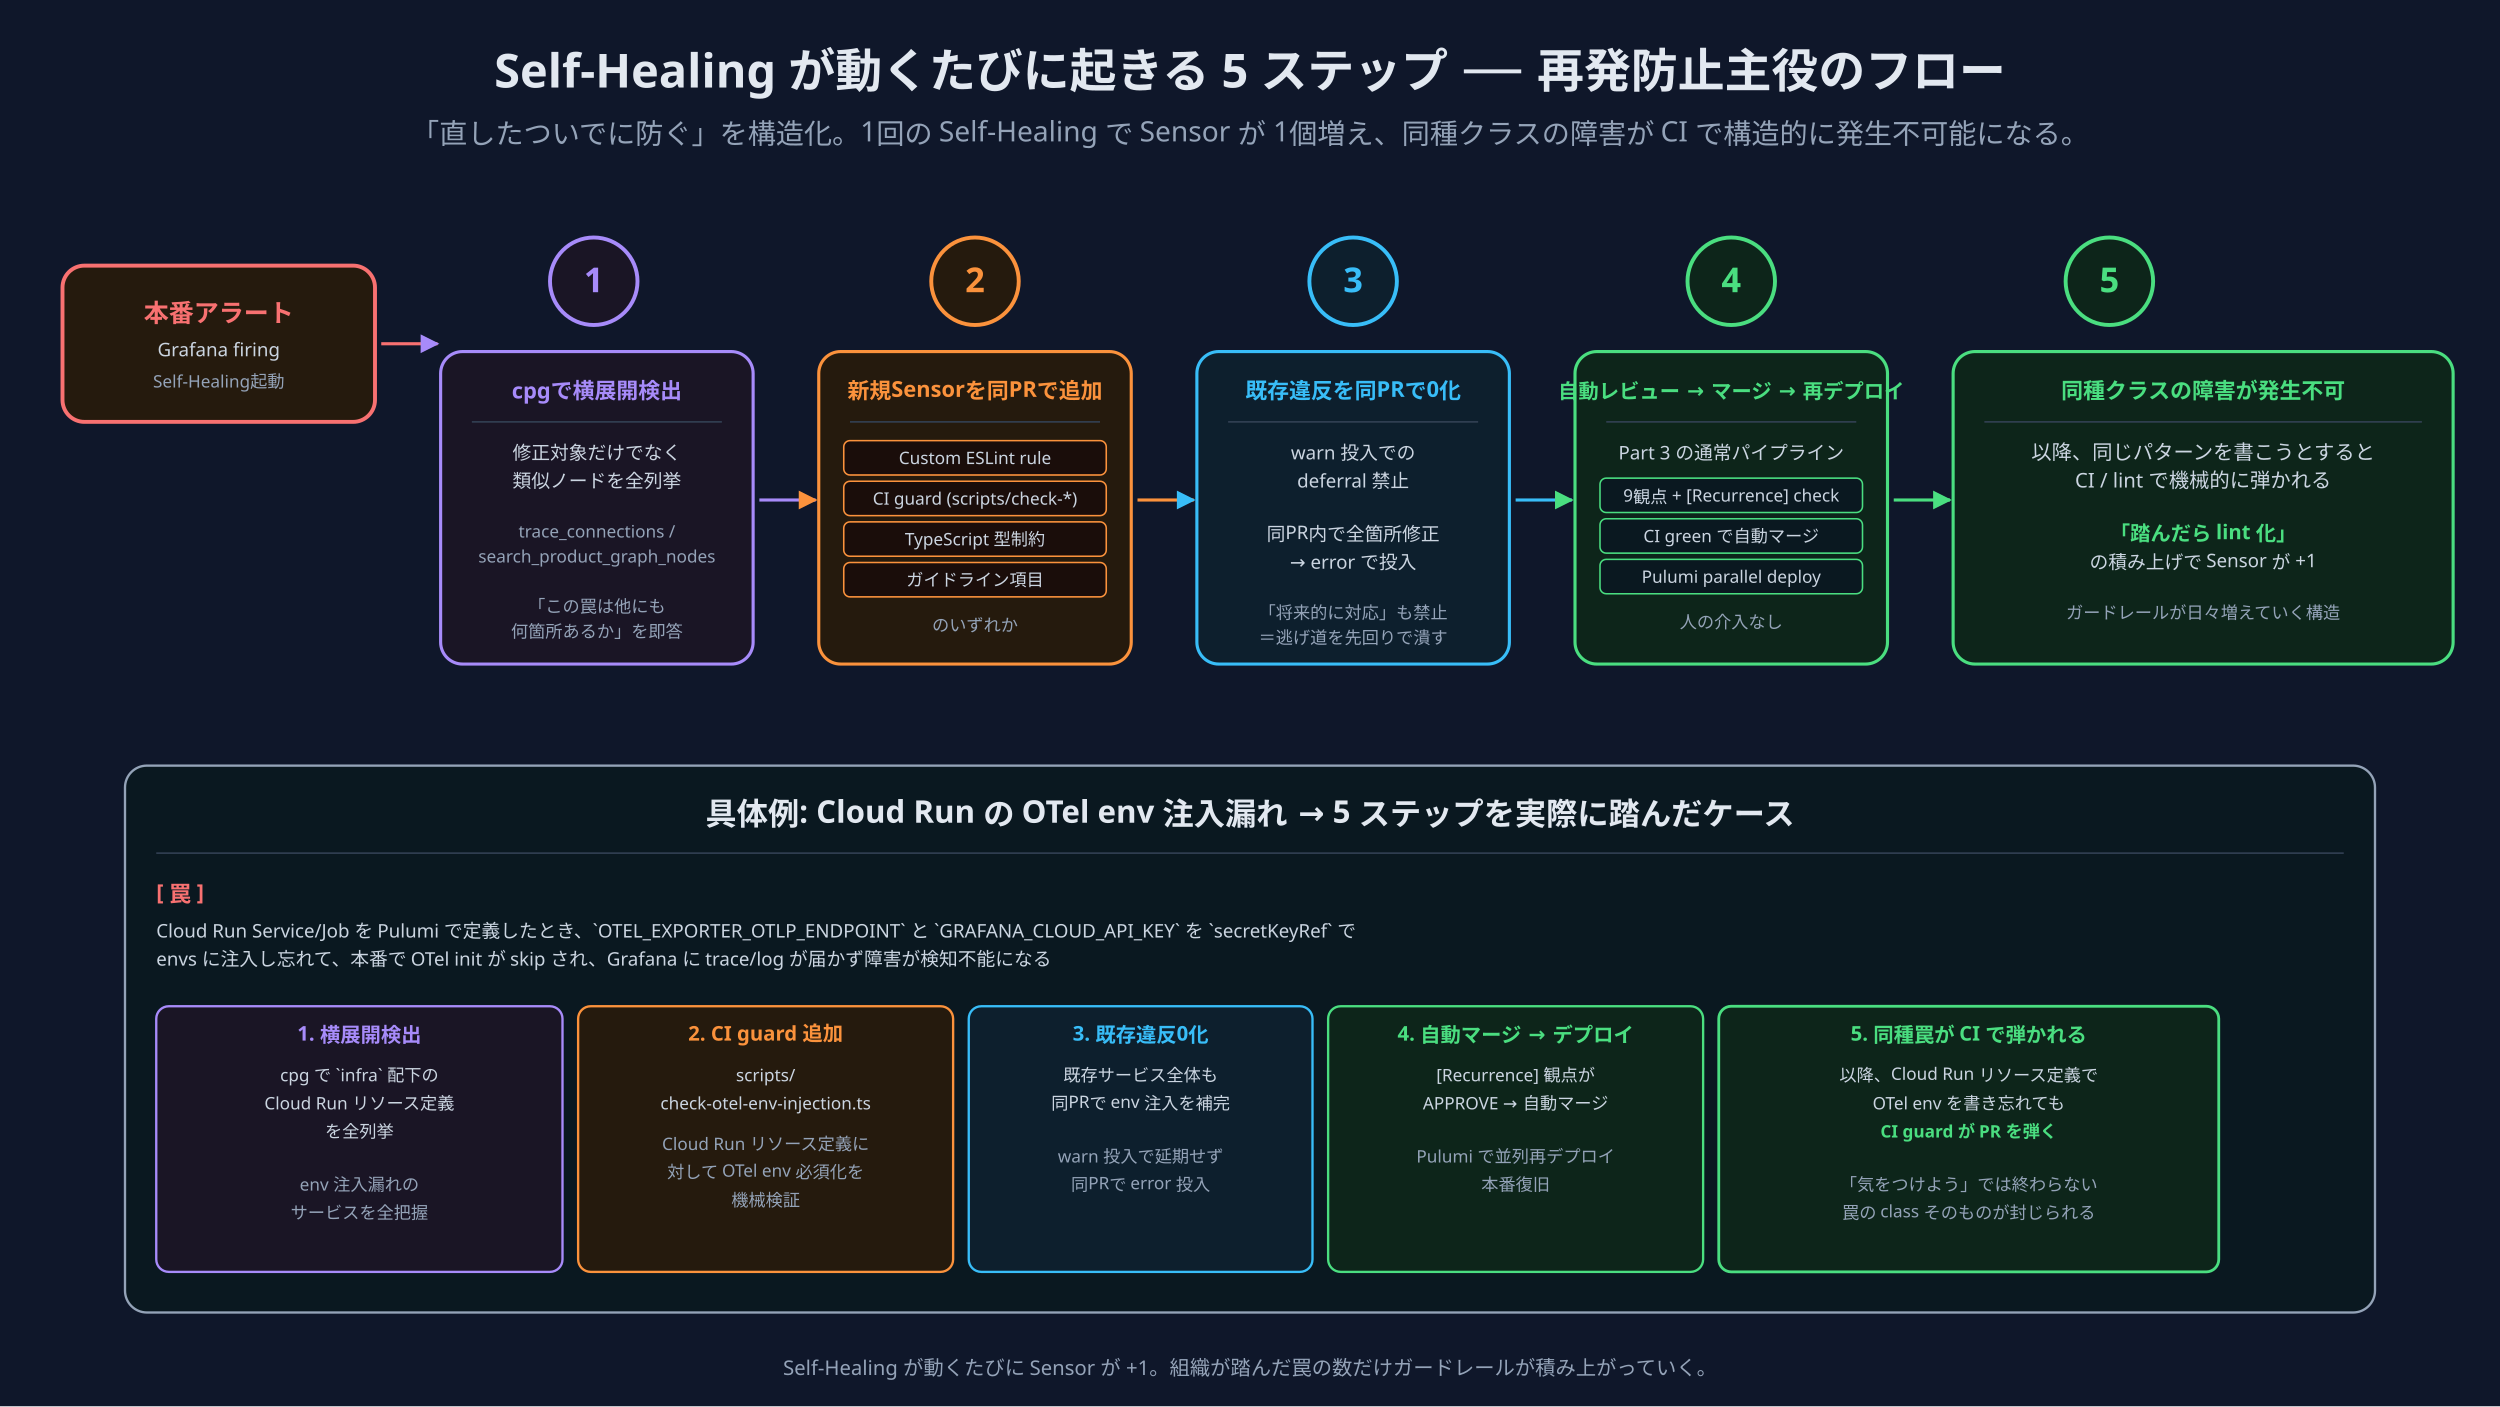
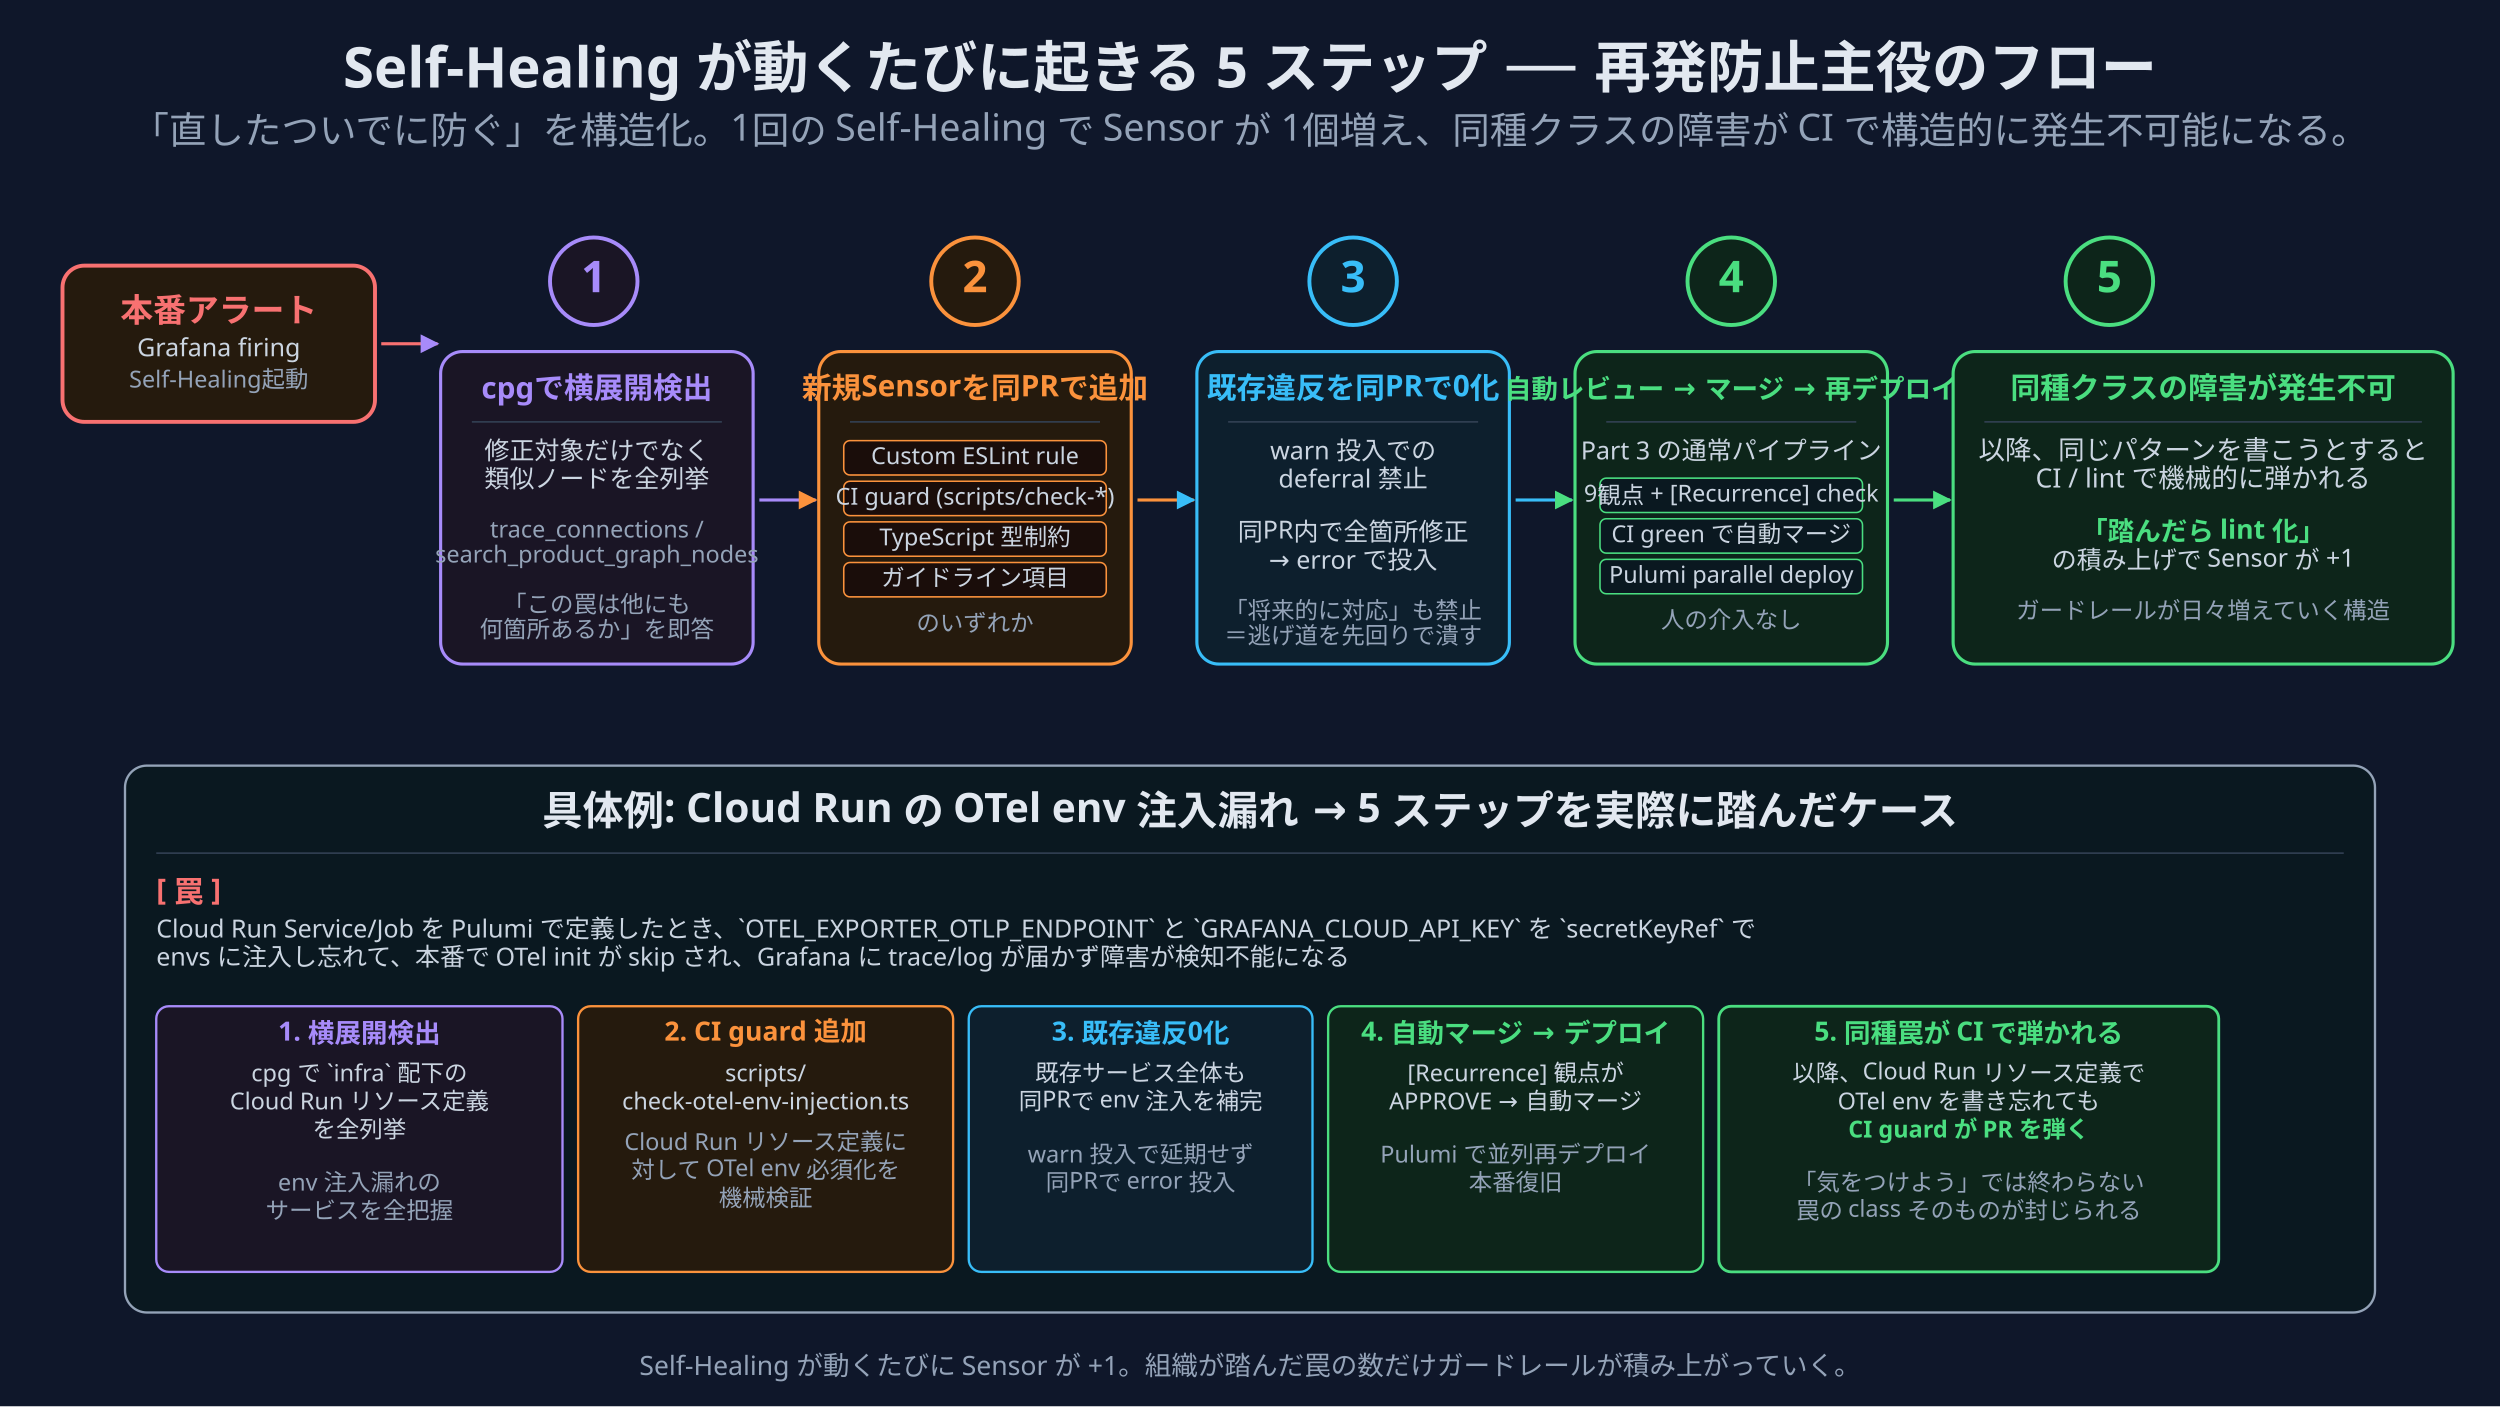
<svg xmlns="http://www.w3.org/2000/svg" width="1600" height="900" viewBox="0 0 1600 900">
  <rect width="1600" height="900" fill="#0f172a" />
  <defs>
    <marker id="a-94a3b8" viewBox="0 0 10 10" refX="9" refY="5" markerWidth="6" markerHeight="6" orient="auto-start-reverse">
      <path d="M 0 0 L 10 5 L 0 10 z" fill="#94a3b8" />
    </marker>
    <marker id="a-4ade80" viewBox="0 0 10 10" refX="9" refY="5" markerWidth="6" markerHeight="6" orient="auto-start-reverse">
      <path d="M 0 0 L 10 5 L 0 10 z" fill="#4ade80" />
    </marker>
    <marker id="a-38bdf8" viewBox="0 0 10 10" refX="9" refY="5" markerWidth="6" markerHeight="6" orient="auto-start-reverse">
      <path d="M 0 0 L 10 5 L 0 10 z" fill="#38bdf8" />
    </marker>
    <marker id="a-fb923c" viewBox="0 0 10 10" refX="9" refY="5" markerWidth="6" markerHeight="6" orient="auto-start-reverse">
      <path d="M 0 0 L 10 5 L 0 10 z" fill="#fb923c" />
    </marker>
    <marker id="a-a78bfa" viewBox="0 0 10 10" refX="9" refY="5" markerWidth="6" markerHeight="6" orient="auto-start-reverse">
      <path d="M 0 0 L 10 5 L 0 10 z" fill="#a78bfa" />
    </marker>
  </defs>
-   <text x="800" y="56" font-size="30" fill="#e2e8f0" text-anchor="middle" font-weight="bold" font-family="Noto Sans JP, sans-serif">Self-Healing が動くたびに起きる 5 ステップ ── 再発防止主役のフロー</text>
-   <text x="800" y="92" font-size="18" fill="#94a3b8" text-anchor="middle" font-family="Noto Sans JP, sans-serif">「直したついでに防ぐ」を構造化。1回の Self-Healing で Sensor が 1個増え、同種クラスの障害が CI で構造的に発生不可能になる。</text>
+   <text x="800" y="56" font-size="36" fill="#e2e8f0" text-anchor="middle" font-weight="bold" font-family="Noto Sans JP, sans-serif">Self-Healing が動くたびに起きる 5 ステップ ── 再発防止主役のフロー</text>
+   <text x="800" y="92" font-size="24" fill="#94a3b8" text-anchor="middle" font-family="Noto Sans JP, sans-serif">「直したついでに防ぐ」を構造化。1回の Self-Healing で Sensor が 1個増え、同種クラスの障害が CI で構造的に発生不可能になる。</text>
  <g font-family="Noto Sans JP, sans-serif">
    <rect x="40" y="170" width="200" height="100" rx="14" fill="#251a0d" stroke="#f87171" stroke-width="2.5" />
-     <text x="140" y="206" font-size="16" fill="#f87171" text-anchor="middle" font-weight="bold">本番アラート</text>
-     <text x="140" y="228" font-size="12" fill="#cbd5e1" text-anchor="middle">Grafana firing</text>
-     <text x="140" y="248" font-size="11" fill="#94a3b8" text-anchor="middle">Self-Healing起動</text>
+     <text x="140" y="206" font-size="21" fill="#f87171" text-anchor="middle" font-weight="bold">本番アラート</text>
+     <text x="140" y="228" font-size="16" fill="#cbd5e1" text-anchor="middle">Grafana firing</text>
+     <text x="140" y="248" font-size="15" fill="#94a3b8" text-anchor="middle">Self-Healing起動</text>
  </g>
  <line x1="244" y1="220" x2="280" y2="220" stroke="#f87171" stroke-width="2" marker-end="url(#a-a78bfa)" />
  <g font-family="Noto Sans JP, sans-serif">
    <circle cx="380" cy="180" r="28" fill="#1a1525" stroke="#a78bfa" stroke-width="2.5" />
-     <text x="380" y="187" font-size="22" fill="#a78bfa" text-anchor="middle" font-weight="bold">1</text>
+     <text x="380" y="187" font-size="28" fill="#a78bfa" text-anchor="middle" font-weight="bold">1</text>
    <rect x="282" y="225" width="200" height="200" rx="14" fill="#1a1525" stroke="#a78bfa" stroke-width="2" />
-     <text x="382" y="255" font-size="14" fill="#a78bfa" text-anchor="middle" font-weight="bold">cpgで横展開検出</text>
+     <text x="382" y="255" font-size="19" fill="#a78bfa" text-anchor="middle" font-weight="bold">cpgで横展開検出</text>
    <line x1="302" y1="270" x2="462" y2="270" stroke="#334155" stroke-width="1" />
-     <text x="382" y="294" font-size="12" fill="#cbd5e1" text-anchor="middle">修正対象だけでなく</text>
-     <text x="382" y="312" font-size="12" fill="#cbd5e1" text-anchor="middle">類似ノードを全列挙</text>
-     <text x="382" y="344" font-size="11" fill="#94a3b8" text-anchor="middle">trace_connections /</text>
-     <text x="382" y="360" font-size="11" fill="#94a3b8" text-anchor="middle">search_product_graph_nodes</text>
-     <text x="382" y="392" font-size="11" fill="#94a3b8" text-anchor="middle">「この罠は他にも</text>
-     <text x="382" y="408" font-size="11" fill="#94a3b8" text-anchor="middle">何箇所あるか」を即答</text>
+     <text x="382" y="294" font-size="16" fill="#cbd5e1" text-anchor="middle">修正対象だけでなく</text>
+     <text x="382" y="312" font-size="16" fill="#cbd5e1" text-anchor="middle">類似ノードを全列挙</text>
+     <text x="382" y="344" font-size="15" fill="#94a3b8" text-anchor="middle">trace_connections /</text>
+     <text x="382" y="360" font-size="15" fill="#94a3b8" text-anchor="middle">search_product_graph_nodes</text>
+     <text x="382" y="392" font-size="15" fill="#94a3b8" text-anchor="middle">「この罠は他にも</text>
+     <text x="382" y="408" font-size="15" fill="#94a3b8" text-anchor="middle">何箇所あるか」を即答</text>
  </g>
  <line x1="486" y1="320" x2="522" y2="320" stroke="#a78bfa" stroke-width="2" marker-end="url(#a-fb923c)" />
  <g font-family="Noto Sans JP, sans-serif">
    <circle cx="624" cy="180" r="28" fill="#251a0d" stroke="#fb923c" stroke-width="2.5" />
-     <text x="624" y="187" font-size="22" fill="#fb923c" text-anchor="middle" font-weight="bold">2</text>
+     <text x="624" y="187" font-size="28" fill="#fb923c" text-anchor="middle" font-weight="bold">2</text>
    <rect x="524" y="225" width="200" height="200" rx="14" fill="#251a0d" stroke="#fb923c" stroke-width="2" />
-     <text x="624" y="255" font-size="14" fill="#fb923c" text-anchor="middle" font-weight="bold">新規Sensorを同PRで追加</text>
+     <text x="624" y="255" font-size="19" fill="#fb923c" text-anchor="middle" font-weight="bold">新規Sensorを同PRで追加</text>
    <line x1="544" y1="270" x2="704" y2="270" stroke="#334155" stroke-width="1" />
    <rect x="540" y="282" width="168" height="22" rx="4" fill="#1a0d0a" stroke="#fb923c" stroke-width="1" />
-     <text x="624" y="297" font-size="11" fill="#cbd5e1" text-anchor="middle">Custom ESLint rule</text>
+     <text x="624" y="297" font-size="15" fill="#cbd5e1" text-anchor="middle">Custom ESLint rule</text>
    <rect x="540" y="308" width="168" height="22" rx="4" fill="#1a0d0a" stroke="#fb923c" stroke-width="1" />
-     <text x="624" y="323" font-size="11" fill="#cbd5e1" text-anchor="middle">CI guard (scripts/check-*)</text>
+     <text x="624" y="323" font-size="15" fill="#cbd5e1" text-anchor="middle">CI guard (scripts/check-*)</text>
    <rect x="540" y="334" width="168" height="22" rx="4" fill="#1a0d0a" stroke="#fb923c" stroke-width="1" />
-     <text x="624" y="349" font-size="11" fill="#cbd5e1" text-anchor="middle">TypeScript 型制約</text>
+     <text x="624" y="349" font-size="15" fill="#cbd5e1" text-anchor="middle">TypeScript 型制約</text>
    <rect x="540" y="360" width="168" height="22" rx="4" fill="#1a0d0a" stroke="#fb923c" stroke-width="1" />
-     <text x="624" y="375" font-size="11" fill="#cbd5e1" text-anchor="middle">ガイドライン項目</text>
-     <text x="624" y="404" font-size="11" fill="#94a3b8" text-anchor="middle">のいずれか</text>
+     <text x="624" y="375" font-size="15" fill="#cbd5e1" text-anchor="middle">ガイドライン項目</text>
+     <text x="624" y="404" font-size="15" fill="#94a3b8" text-anchor="middle">のいずれか</text>
  </g>
  <line x1="728" y1="320" x2="764" y2="320" stroke="#fb923c" stroke-width="2" marker-end="url(#a-38bdf8)" />
  <g font-family="Noto Sans JP, sans-serif">
    <circle cx="866" cy="180" r="28" fill="#0d1f2d" stroke="#38bdf8" stroke-width="2.5" />
-     <text x="866" y="187" font-size="22" fill="#38bdf8" text-anchor="middle" font-weight="bold">3</text>
+     <text x="866" y="187" font-size="28" fill="#38bdf8" text-anchor="middle" font-weight="bold">3</text>
    <rect x="766" y="225" width="200" height="200" rx="14" fill="#0d1f2d" stroke="#38bdf8" stroke-width="2" />
-     <text x="866" y="255" font-size="14" fill="#38bdf8" text-anchor="middle" font-weight="bold">既存違反を同PRで0化</text>
+     <text x="866" y="255" font-size="19" fill="#38bdf8" text-anchor="middle" font-weight="bold">既存違反を同PRで0化</text>
    <line x1="786" y1="270" x2="946" y2="270" stroke="#334155" stroke-width="1" />
-     <text x="866" y="294" font-size="12" fill="#cbd5e1" text-anchor="middle">warn 投入での</text>
-     <text x="866" y="312" font-size="12" fill="#cbd5e1" text-anchor="middle">deferral 禁止</text>
-     <text x="866" y="346" font-size="12" fill="#cbd5e1" text-anchor="middle">同PR内で全箇所修正</text>
-     <text x="866" y="364" font-size="12" fill="#cbd5e1" text-anchor="middle">→ error で投入</text>
-     <text x="866" y="396" font-size="11" fill="#94a3b8" text-anchor="middle">「将来的に対応」も禁止</text>
-     <text x="866" y="412" font-size="11" fill="#94a3b8" text-anchor="middle">＝逃げ道を先回りで潰す</text>
+     <text x="866" y="294" font-size="16" fill="#cbd5e1" text-anchor="middle">warn 投入での</text>
+     <text x="866" y="312" font-size="16" fill="#cbd5e1" text-anchor="middle">deferral 禁止</text>
+     <text x="866" y="346" font-size="16" fill="#cbd5e1" text-anchor="middle">同PR内で全箇所修正</text>
+     <text x="866" y="364" font-size="16" fill="#cbd5e1" text-anchor="middle">→ error で投入</text>
+     <text x="866" y="396" font-size="15" fill="#94a3b8" text-anchor="middle">「将来的に対応」も禁止</text>
+     <text x="866" y="412" font-size="15" fill="#94a3b8" text-anchor="middle">＝逃げ道を先回りで潰す</text>
  </g>
  <line x1="970" y1="320" x2="1006" y2="320" stroke="#38bdf8" stroke-width="2" marker-end="url(#a-4ade80)" />
  <g font-family="Noto Sans JP, sans-serif">
    <circle cx="1108" cy="180" r="28" fill="#0d251a" stroke="#4ade80" stroke-width="2.5" />
-     <text x="1108" y="187" font-size="22" fill="#4ade80" text-anchor="middle" font-weight="bold">4</text>
+     <text x="1108" y="187" font-size="28" fill="#4ade80" text-anchor="middle" font-weight="bold">4</text>
    <rect x="1008" y="225" width="200" height="200" rx="14" fill="#0d251a" stroke="#4ade80" stroke-width="2" />
-     <text x="1108" y="255" font-size="13" fill="#4ade80" text-anchor="middle" font-weight="bold">自動レビュー → マージ → 再デプロイ</text>
+     <text x="1108" y="255" font-size="17" fill="#4ade80" text-anchor="middle" font-weight="bold">自動レビュー → マージ → 再デプロイ</text>
    <line x1="1028" y1="270" x2="1188" y2="270" stroke="#334155" stroke-width="1" />
-     <text x="1108" y="294" font-size="12" fill="#cbd5e1" text-anchor="middle">Part 3 の通常パイプライン</text>
+     <text x="1108" y="294" font-size="16" fill="#cbd5e1" text-anchor="middle">Part 3 の通常パイプライン</text>
    <rect x="1024" y="306" width="168" height="22" rx="4" fill="#0a1820" stroke="#4ade80" stroke-width="1" />
-     <text x="1108" y="321" font-size="11" fill="#cbd5e1" text-anchor="middle">9観点 + [Recurrence] check</text>
+     <text x="1108" y="321" font-size="15" fill="#cbd5e1" text-anchor="middle">9観点 + [Recurrence] check</text>
    <rect x="1024" y="332" width="168" height="22" rx="4" fill="#0a1820" stroke="#4ade80" stroke-width="1" />
-     <text x="1108" y="347" font-size="11" fill="#cbd5e1" text-anchor="middle">CI green で自動マージ</text>
+     <text x="1108" y="347" font-size="15" fill="#cbd5e1" text-anchor="middle">CI green で自動マージ</text>
    <rect x="1024" y="358" width="168" height="22" rx="4" fill="#0a1820" stroke="#4ade80" stroke-width="1" />
-     <text x="1108" y="373" font-size="11" fill="#cbd5e1" text-anchor="middle">Pulumi parallel deploy</text>
-     <text x="1108" y="402" font-size="11" fill="#94a3b8" text-anchor="middle">人の介入なし</text>
+     <text x="1108" y="373" font-size="15" fill="#cbd5e1" text-anchor="middle">Pulumi parallel deploy</text>
+     <text x="1108" y="402" font-size="15" fill="#94a3b8" text-anchor="middle">人の介入なし</text>
  </g>
  <line x1="1212" y1="320" x2="1248" y2="320" stroke="#4ade80" stroke-width="2" marker-end="url(#a-4ade80)" />
  <g font-family="Noto Sans JP, sans-serif">
    <circle cx="1350" cy="180" r="28" fill="#0d251a" stroke="#4ade80" stroke-width="2.5" />
-     <text x="1350" y="187" font-size="22" fill="#4ade80" text-anchor="middle" font-weight="bold">5</text>
+     <text x="1350" y="187" font-size="28" fill="#4ade80" text-anchor="middle" font-weight="bold">5</text>
    <rect x="1250" y="225" width="320" height="200" rx="14" fill="#0d251a" stroke="#4ade80" stroke-width="2" />
-     <text x="1410" y="255" font-size="14" fill="#4ade80" text-anchor="middle" font-weight="bold">同種クラスの障害が発生不可</text>
+     <text x="1410" y="255" font-size="19" fill="#4ade80" text-anchor="middle" font-weight="bold">同種クラスの障害が発生不可</text>
    <line x1="1270" y1="270" x2="1550" y2="270" stroke="#334155" stroke-width="1" />
-     <text x="1410" y="294" font-size="13" fill="#cbd5e1" text-anchor="middle">以降、同じパターンを書こうとすると</text>
-     <text x="1410" y="312" font-size="13" fill="#cbd5e1" text-anchor="middle">CI / lint で機械的に弾かれる</text>
-     <text x="1410" y="346" font-size="13" fill="#cbd5e1" text-anchor="middle">
+     <text x="1410" y="294" font-size="17" fill="#cbd5e1" text-anchor="middle">以降、同じパターンを書こうとすると</text>
+     <text x="1410" y="312" font-size="17" fill="#cbd5e1" text-anchor="middle">CI / lint で機械的に弾かれる</text>
+     <text x="1410" y="346" font-size="17" fill="#cbd5e1" text-anchor="middle">
      <tspan font-weight="bold" fill="#4ade80">「踏んだら lint 化」</tspan>
    </text>
-     <text x="1410" y="364" font-size="12" fill="#cbd5e1" text-anchor="middle">の積み上げで Sensor が +1</text>
-     <text x="1410" y="396" font-size="11" fill="#94a3b8" text-anchor="middle">ガードレールが日々増えていく構造</text>
+     <text x="1410" y="364" font-size="16" fill="#cbd5e1" text-anchor="middle">の積み上げで Sensor が +1</text>
+     <text x="1410" y="396" font-size="15" fill="#94a3b8" text-anchor="middle">ガードレールが日々増えていく構造</text>
  </g>
  <g font-family="Noto Sans JP, sans-serif">
    <rect x="80" y="490" width="1440" height="350" rx="14" fill="#0a1820" stroke="#94a3b8" stroke-width="1.5" />
-     <text x="800" y="528" font-size="20" fill="#e2e8f0" text-anchor="middle" font-weight="bold">具体例: Cloud Run の OTel env 注入漏れ → 5 ステップを実際に踏んだケース</text>
+     <text x="800" y="528" font-size="26" fill="#e2e8f0" text-anchor="middle" font-weight="bold">具体例: Cloud Run の OTel env 注入漏れ → 5 ステップを実際に踏んだケース</text>
    <line x1="100" y1="546" x2="1500" y2="546" stroke="#334155" stroke-width="1" />
-     <text x="100" y="576" font-size="14" fill="#f87171" font-weight="bold">[ 罠 ]</text>
-     <text x="100" y="600" font-size="12" fill="#cbd5e1">Cloud Run Service/Job を Pulumi で定義したとき、`OTEL_EXPORTER_OTLP_ENDPOINT` と `GRAFANA_CLOUD_API_KEY` を `secretKeyRef` で</text>
-     <text x="100" y="618" font-size="12" fill="#cbd5e1">envs に注入し忘れて、本番で OTel init が skip され、Grafana に trace/log が届かず障害が検知不能になる</text>
+     <text x="100" y="576" font-size="19" fill="#f87171" font-weight="bold">[ 罠 ]</text>
+     <text x="100" y="600" font-size="16" fill="#cbd5e1">Cloud Run Service/Job を Pulumi で定義したとき、`OTEL_EXPORTER_OTLP_ENDPOINT` と `GRAFANA_CLOUD_API_KEY` を `secretKeyRef` で</text>
+     <text x="100" y="618" font-size="16" fill="#cbd5e1">envs に注入し忘れて、本番で OTel init が skip され、Grafana に trace/log が届かず障害が検知不能になる</text>
    <g transform="translate(0, 644)">
      <rect x="100" y="0" width="260" height="170" rx="8" fill="#1a1525" stroke="#a78bfa" stroke-width="1.5" />
-       <text x="230" y="22" font-size="13" fill="#a78bfa" text-anchor="middle" font-weight="bold">1. 横展開検出</text>
-       <text x="230" y="48" font-size="11" fill="#cbd5e1" text-anchor="middle">cpg で `infra` 配下の</text>
-       <text x="230" y="66" font-size="11" fill="#cbd5e1" text-anchor="middle">Cloud Run リソース定義</text>
-       <text x="230" y="84" font-size="11" fill="#cbd5e1" text-anchor="middle">を全列挙</text>
-       <text x="230" y="118" font-size="11" fill="#94a3b8" text-anchor="middle">env 注入漏れの</text>
-       <text x="230" y="136" font-size="11" fill="#94a3b8" text-anchor="middle">サービスを全把握</text>
+       <text x="230" y="22" font-size="17" fill="#a78bfa" text-anchor="middle" font-weight="bold">1. 横展開検出</text>
+       <text x="230" y="48" font-size="15" fill="#cbd5e1" text-anchor="middle">cpg で `infra` 配下の</text>
+       <text x="230" y="66" font-size="15" fill="#cbd5e1" text-anchor="middle">Cloud Run リソース定義</text>
+       <text x="230" y="84" font-size="15" fill="#cbd5e1" text-anchor="middle">を全列挙</text>
+       <text x="230" y="118" font-size="15" fill="#94a3b8" text-anchor="middle">env 注入漏れの</text>
+       <text x="230" y="136" font-size="15" fill="#94a3b8" text-anchor="middle">サービスを全把握</text>
      <rect x="370" y="0" width="240" height="170" rx="8" fill="#251a0d" stroke="#fb923c" stroke-width="1.5" />
-       <text x="490" y="22" font-size="13" fill="#fb923c" text-anchor="middle" font-weight="bold">2. CI guard 追加</text>
-       <text x="490" y="48" font-size="11" fill="#cbd5e1" text-anchor="middle">scripts/</text>
-       <text x="490" y="66" font-size="11" fill="#cbd5e1" text-anchor="middle">check-otel-env-injection.ts</text>
-       <text x="490" y="92" font-size="11" fill="#94a3b8" text-anchor="middle">Cloud Run リソース定義に</text>
-       <text x="490" y="110" font-size="11" fill="#94a3b8" text-anchor="middle">対して OTel env 必須化を</text>
-       <text x="490" y="128" font-size="11" fill="#94a3b8" text-anchor="middle">機械検証</text>
+       <text x="490" y="22" font-size="17" fill="#fb923c" text-anchor="middle" font-weight="bold">2. CI guard 追加</text>
+       <text x="490" y="48" font-size="15" fill="#cbd5e1" text-anchor="middle">scripts/</text>
+       <text x="490" y="66" font-size="15" fill="#cbd5e1" text-anchor="middle">check-otel-env-injection.ts</text>
+       <text x="490" y="92" font-size="15" fill="#94a3b8" text-anchor="middle">Cloud Run リソース定義に</text>
+       <text x="490" y="110" font-size="15" fill="#94a3b8" text-anchor="middle">対して OTel env 必須化を</text>
+       <text x="490" y="128" font-size="15" fill="#94a3b8" text-anchor="middle">機械検証</text>
      <rect x="620" y="0" width="220" height="170" rx="8" fill="#0d1f2d" stroke="#38bdf8" stroke-width="1.5" />
-       <text x="730" y="22" font-size="13" fill="#38bdf8" text-anchor="middle" font-weight="bold">3. 既存違反0化</text>
-       <text x="730" y="48" font-size="11" fill="#cbd5e1" text-anchor="middle">既存サービス全体も</text>
-       <text x="730" y="66" font-size="11" fill="#cbd5e1" text-anchor="middle">同PRで env 注入を補完</text>
-       <text x="730" y="100" font-size="11" fill="#94a3b8" text-anchor="middle">warn 投入で延期せず</text>
-       <text x="730" y="118" font-size="11" fill="#94a3b8" text-anchor="middle">同PRで error 投入</text>
+       <text x="730" y="22" font-size="17" fill="#38bdf8" text-anchor="middle" font-weight="bold">3. 既存違反0化</text>
+       <text x="730" y="48" font-size="15" fill="#cbd5e1" text-anchor="middle">既存サービス全体も</text>
+       <text x="730" y="66" font-size="15" fill="#cbd5e1" text-anchor="middle">同PRで env 注入を補完</text>
+       <text x="730" y="100" font-size="15" fill="#94a3b8" text-anchor="middle">warn 投入で延期せず</text>
+       <text x="730" y="118" font-size="15" fill="#94a3b8" text-anchor="middle">同PRで error 投入</text>
      <rect x="850" y="0" width="240" height="170" rx="8" fill="#0d251a" stroke="#4ade80" stroke-width="1.5" />
-       <text x="970" y="22" font-size="13" fill="#4ade80" text-anchor="middle" font-weight="bold">4. 自動マージ → デプロイ</text>
-       <text x="970" y="48" font-size="11" fill="#cbd5e1" text-anchor="middle">[Recurrence] 観点が</text>
-       <text x="970" y="66" font-size="11" fill="#cbd5e1" text-anchor="middle">APPROVE → 自動マージ</text>
-       <text x="970" y="100" font-size="11" fill="#94a3b8" text-anchor="middle">Pulumi で並列再デプロイ</text>
-       <text x="970" y="118" font-size="11" fill="#94a3b8" text-anchor="middle">本番復旧</text>
+       <text x="970" y="22" font-size="17" fill="#4ade80" text-anchor="middle" font-weight="bold">4. 自動マージ → デプロイ</text>
+       <text x="970" y="48" font-size="15" fill="#cbd5e1" text-anchor="middle">[Recurrence] 観点が</text>
+       <text x="970" y="66" font-size="15" fill="#cbd5e1" text-anchor="middle">APPROVE → 自動マージ</text>
+       <text x="970" y="100" font-size="15" fill="#94a3b8" text-anchor="middle">Pulumi で並列再デプロイ</text>
+       <text x="970" y="118" font-size="15" fill="#94a3b8" text-anchor="middle">本番復旧</text>
      <rect x="1100" y="0" width="320" height="170" rx="8" fill="#0d251a" stroke="#4ade80" stroke-width="1.8" />
-       <text x="1260" y="22" font-size="13" fill="#4ade80" text-anchor="middle" font-weight="bold">5. 同種罠が CI で弾かれる</text>
-       <text x="1260" y="48" font-size="11" fill="#cbd5e1" text-anchor="middle">以降、Cloud Run リソース定義で</text>
-       <text x="1260" y="66" font-size="11" fill="#cbd5e1" text-anchor="middle">OTel env を書き忘れても</text>
-       <text x="1260" y="84" font-size="11" fill="#cbd5e1" text-anchor="middle">
+       <text x="1260" y="22" font-size="17" fill="#4ade80" text-anchor="middle" font-weight="bold">5. 同種罠が CI で弾かれる</text>
+       <text x="1260" y="48" font-size="15" fill="#cbd5e1" text-anchor="middle">以降、Cloud Run リソース定義で</text>
+       <text x="1260" y="66" font-size="15" fill="#cbd5e1" text-anchor="middle">OTel env を書き忘れても</text>
+       <text x="1260" y="84" font-size="15" fill="#cbd5e1" text-anchor="middle">
        <tspan font-weight="bold" fill="#4ade80">CI guard が PR を弾く</tspan>
      </text>
-       <text x="1260" y="118" font-size="11" fill="#94a3b8" text-anchor="middle">「気をつけよう」では終わらない</text>
-       <text x="1260" y="136" font-size="11" fill="#94a3b8" text-anchor="middle">罠の class そのものが封じられる</text>
+       <text x="1260" y="118" font-size="15" fill="#94a3b8" text-anchor="middle">「気をつけよう」では終わらない</text>
+       <text x="1260" y="136" font-size="15" fill="#94a3b8" text-anchor="middle">罠の class そのものが封じられる</text>
    </g>
  </g>
-   <text x="800" y="880" font-size="13" fill="#94a3b8" text-anchor="middle" font-family="Noto Sans JP, sans-serif">Self-Healing が動くたびに Sensor が +1。組織が踏んだ罠の数だけガードレールが積み上がっていく。</text>
+   <text x="800" y="880" font-size="17" fill="#94a3b8" text-anchor="middle" font-family="Noto Sans JP, sans-serif">Self-Healing が動くたびに Sensor が +1。組織が踏んだ罠の数だけガードレールが積み上がっていく。</text>
</svg>
